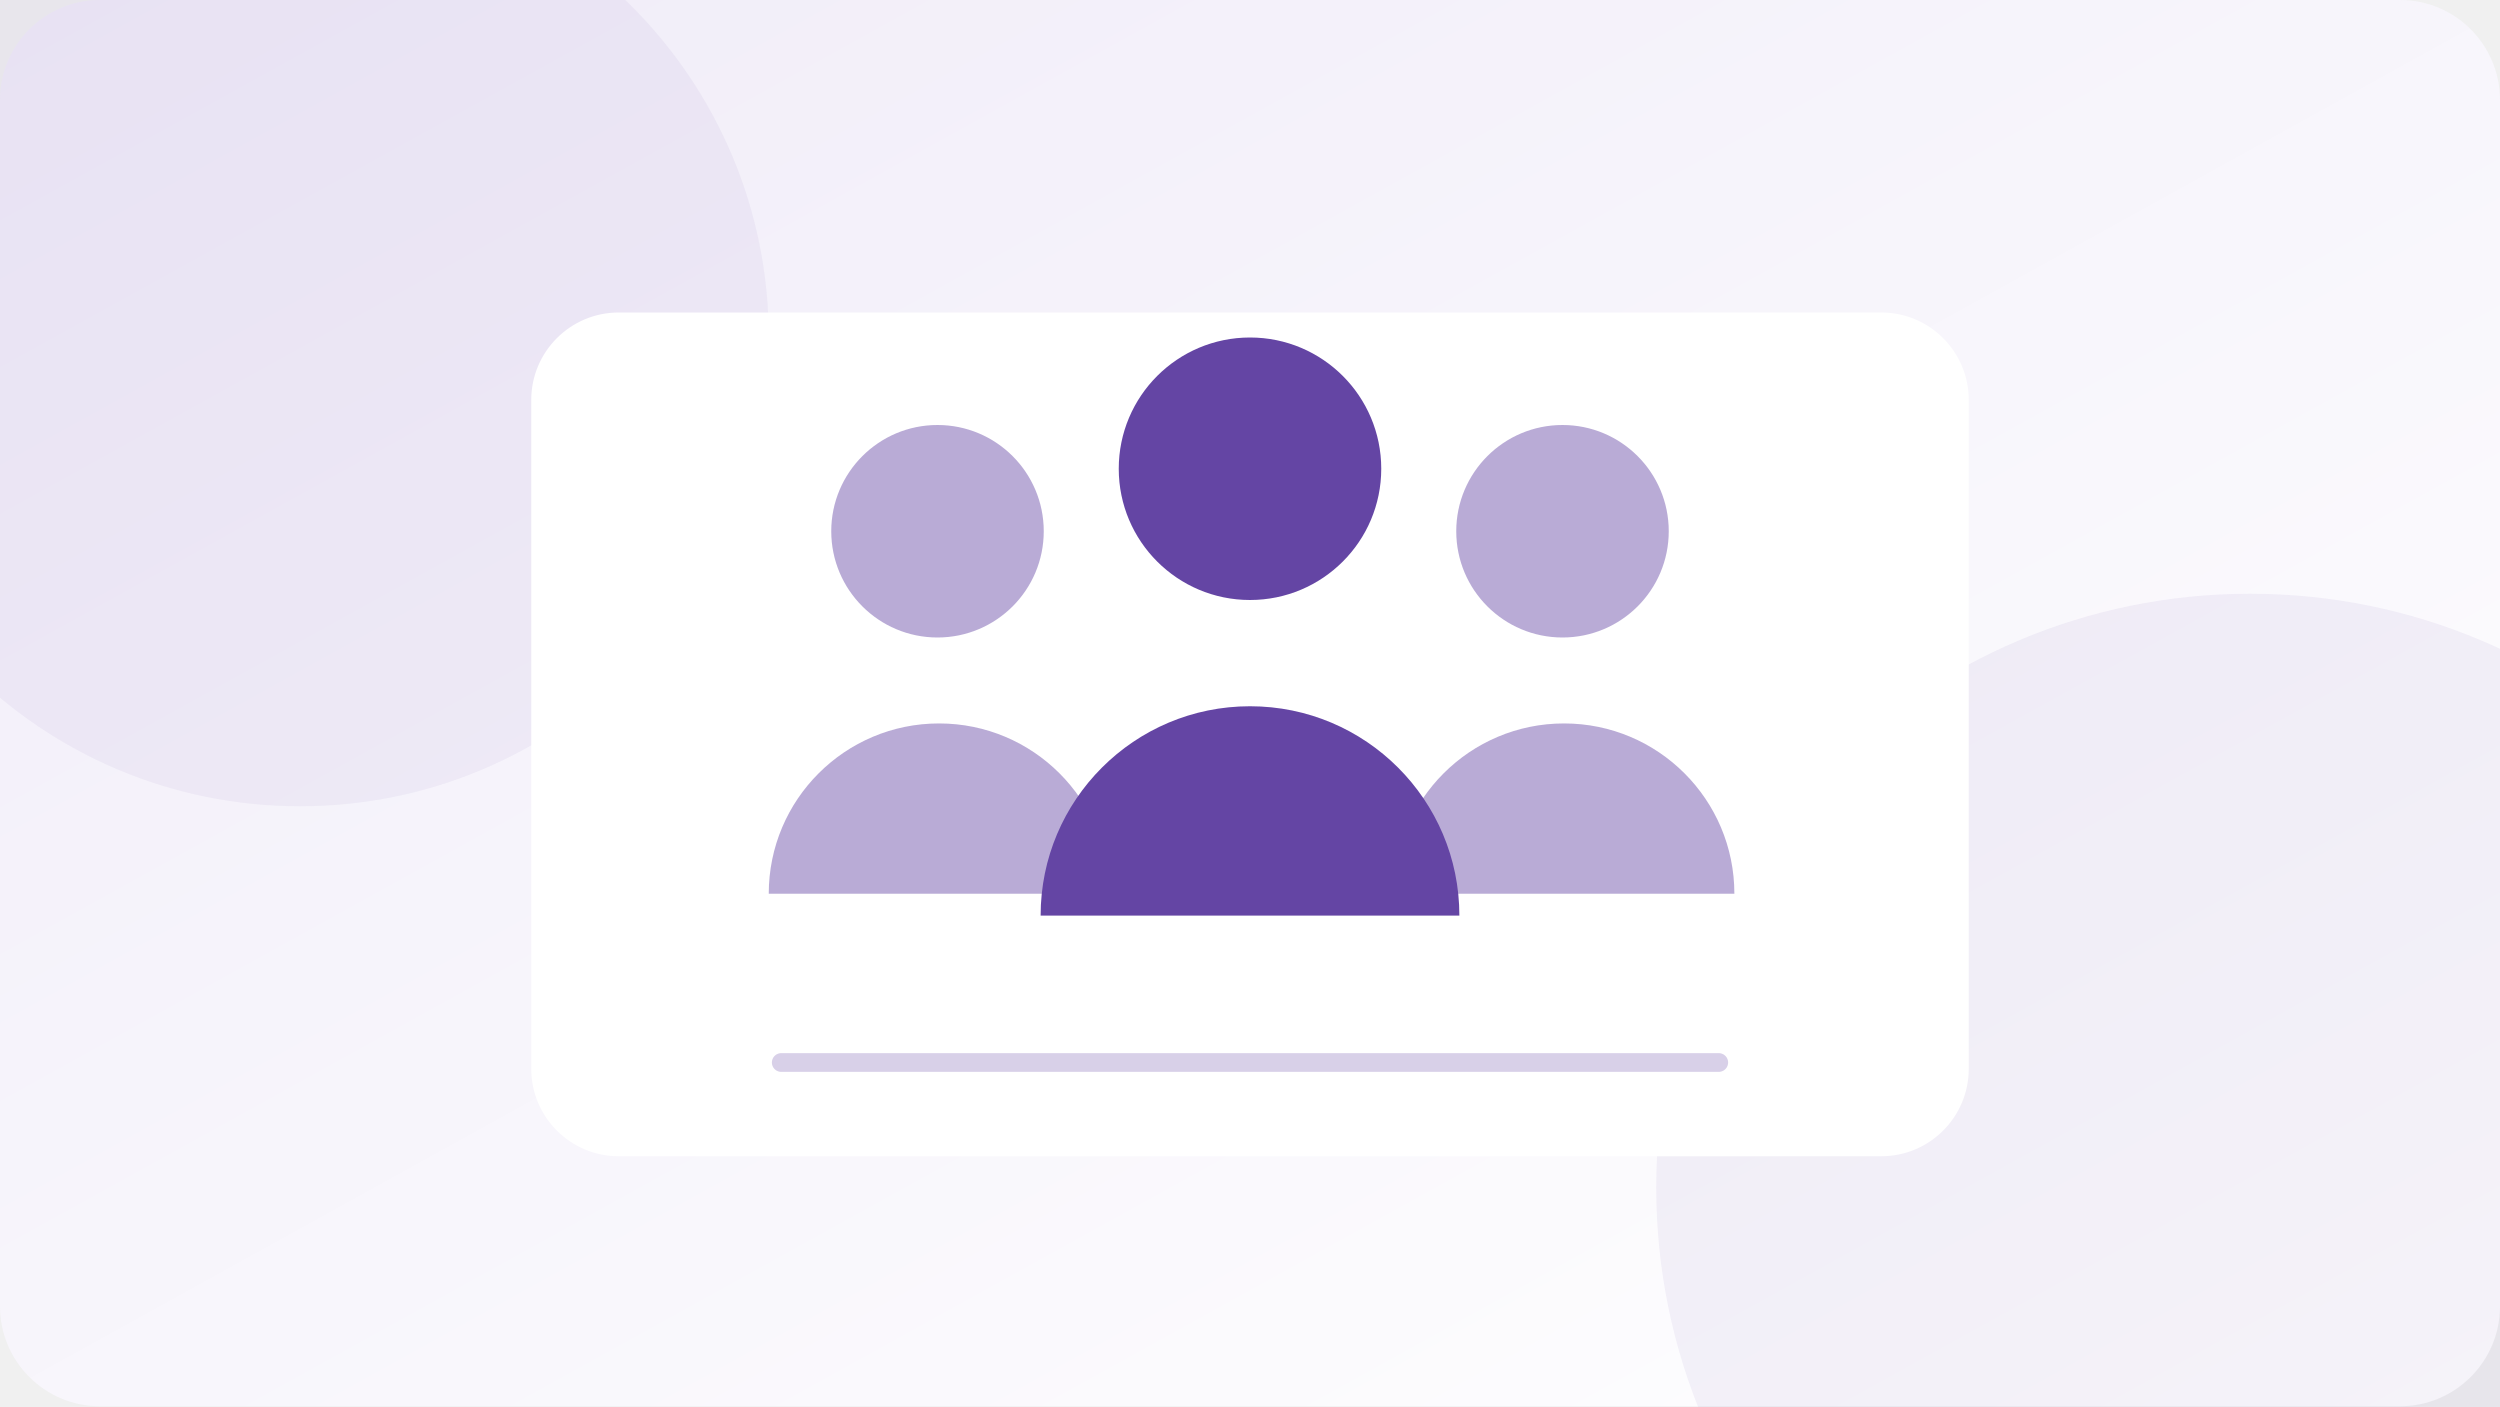
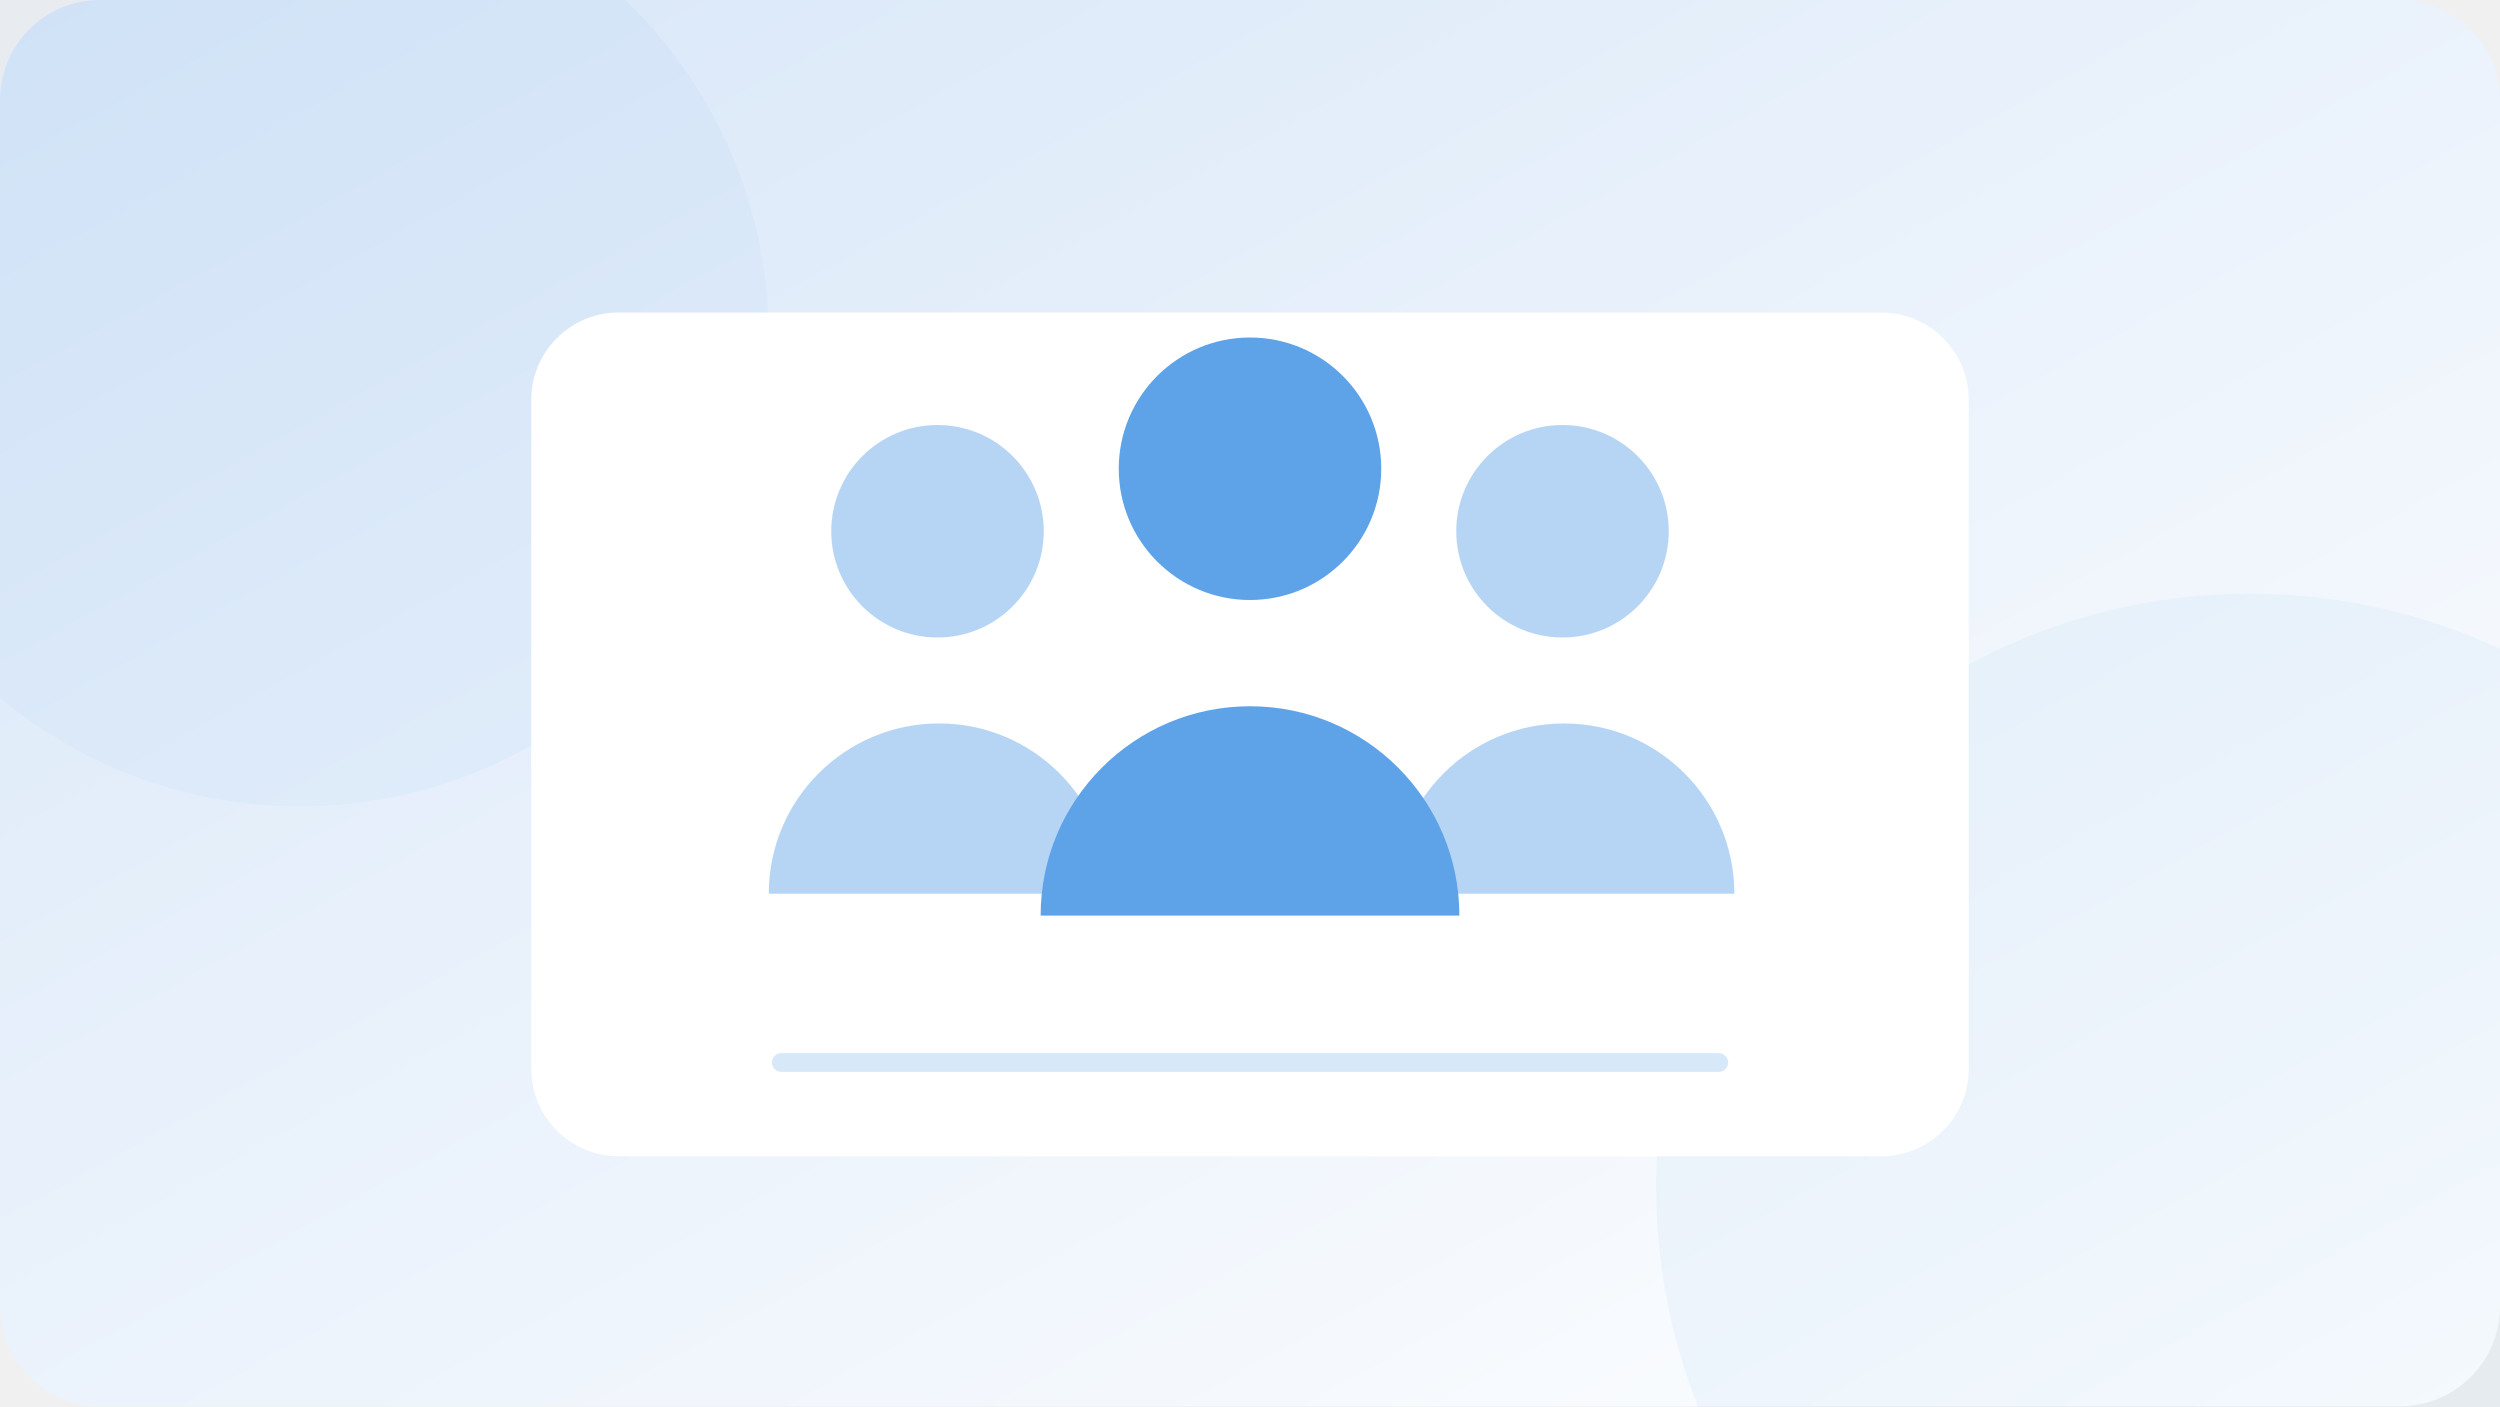
<svg xmlns="http://www.w3.org/2000/svg" width="800" height="450" viewBox="0 0 800 450">
  <defs>
    <linearGradient id="bg" x1="0" y1="0" x2="1" y2="1">
-       <stop offset="0" stop-color="#f0ecf8" />
+       <stop offset="0" stop-color="#d7e6f8" />
      <stop offset="1" stop-color="#ffffff" />
    </linearGradient>
  </defs>
  <rect width="800" height="450" rx="32" fill="url(#bg)" />
-   <circle cx="96.0" cy="108.0" r="150" fill="#6445a4" opacity=".06" />
-   <circle cx="720.0" cy="380.0" r="190" fill="#6445a4" opacity=".07" />
+   <circle cx="96.0" cy="108.0" r="150" fill="#5ea2e8" opacity=".06" />
+   <circle cx="720.0" cy="380.0" r="190" fill="#5ea2e8" opacity=".07" />
  <rect x="170" y="100" width="460" height="270" rx="28" fill="#ffffff" />
-   <circle cx="300" cy="170" r="34" fill="#6445a4" opacity="0.45" />
-   <path d="M246 286a54 54 0 0 1 109 0" fill="#6445a4" opacity="0.45" />
-   <circle cx="500" cy="170" r="34" fill="#6445a4" opacity="0.45" />
-   <path d="M446 286a54 54 0 0 1 109 0" fill="#6445a4" opacity="0.45" />
-   <circle cx="400" cy="150" r="42" fill="#6445a4" opacity="1" />
-   <path d="M333 293a67 67 0 0 1 134 0" fill="#6445a4" opacity="1" />
-   <path d="M250 340 H550" stroke="#6445a4" stroke-width="6" stroke-linecap="round" opacity=".25" />
+   <circle cx="300" cy="170" r="34" fill="#5ea2e8" opacity="0.45" />
+   <path d="M246 286a54 54 0 0 1 109 0" fill="#5ea2e8" opacity="0.45" />
+   <circle cx="500" cy="170" r="34" fill="#5ea2e8" opacity="0.45" />
+   <path d="M446 286a54 54 0 0 1 109 0" fill="#5ea2e8" opacity="0.45" />
+   <circle cx="400" cy="150" r="42" fill="#5ea2e8" opacity="1" />
+   <path d="M333 293a67 67 0 0 1 134 0" fill="#5ea2e8" opacity="1" />
+   <path d="M250 340 H550" stroke="#5ea2e8" stroke-width="6" stroke-linecap="round" opacity=".25" />
</svg>
